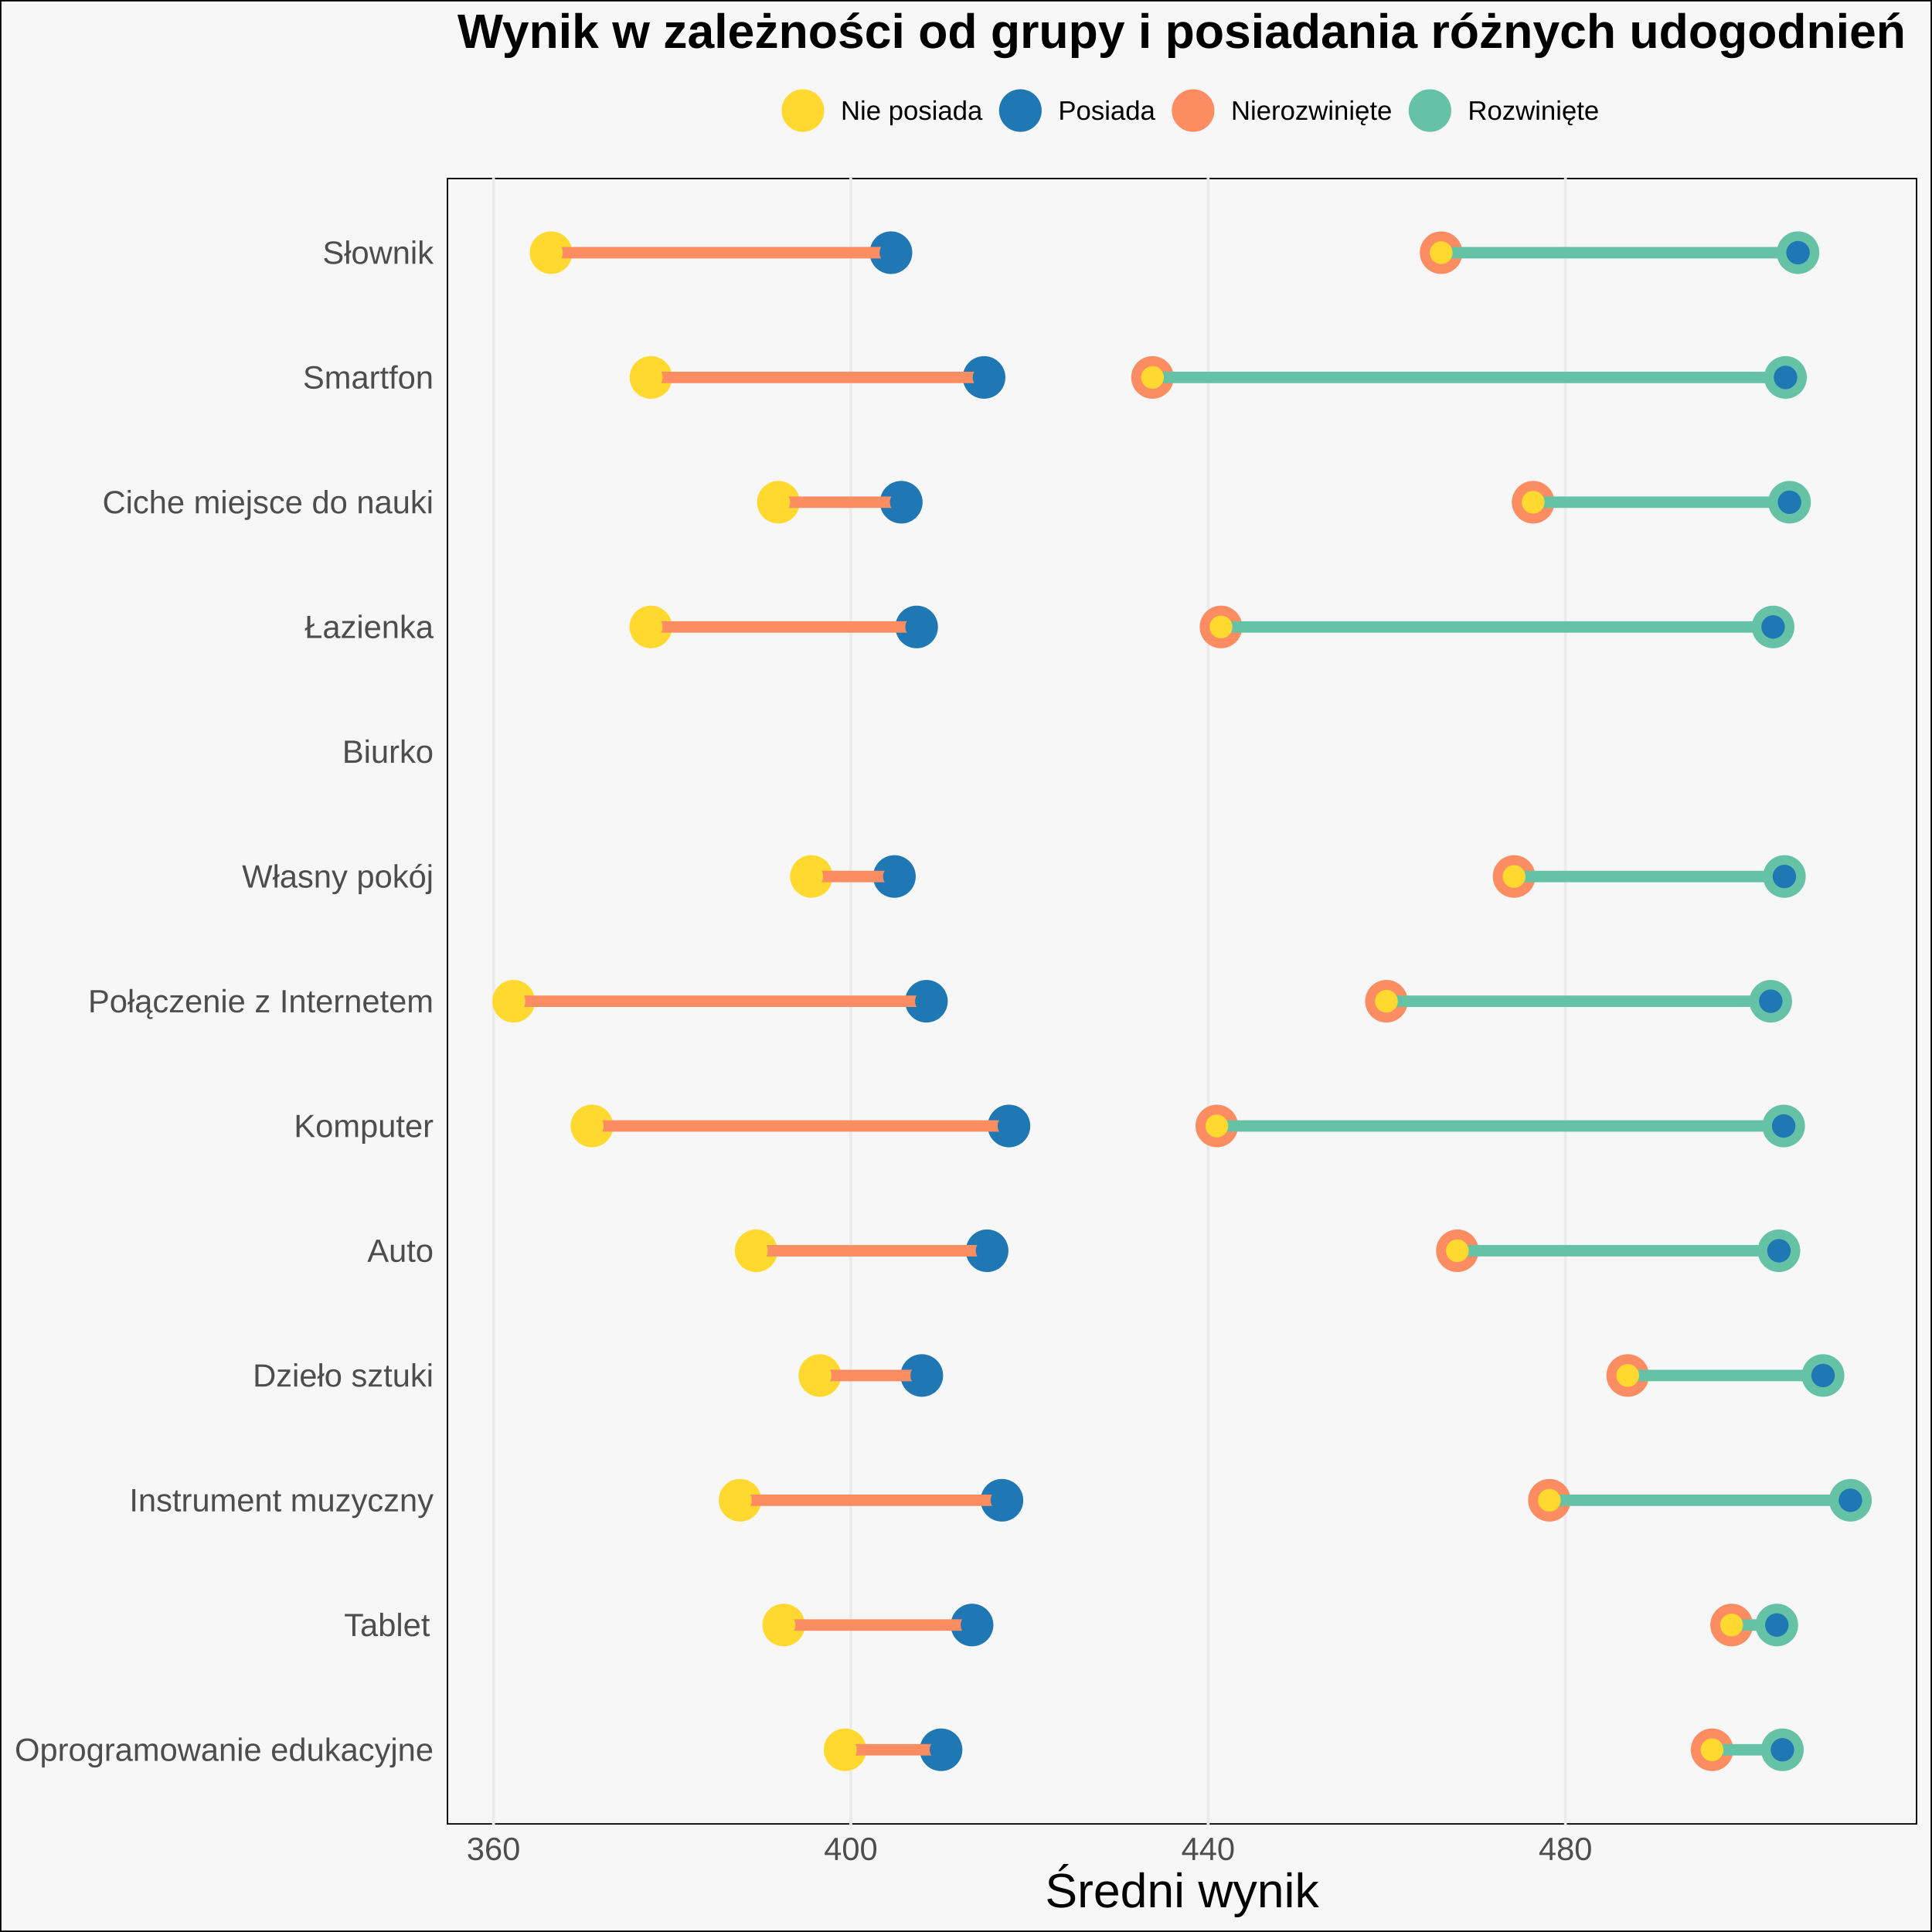
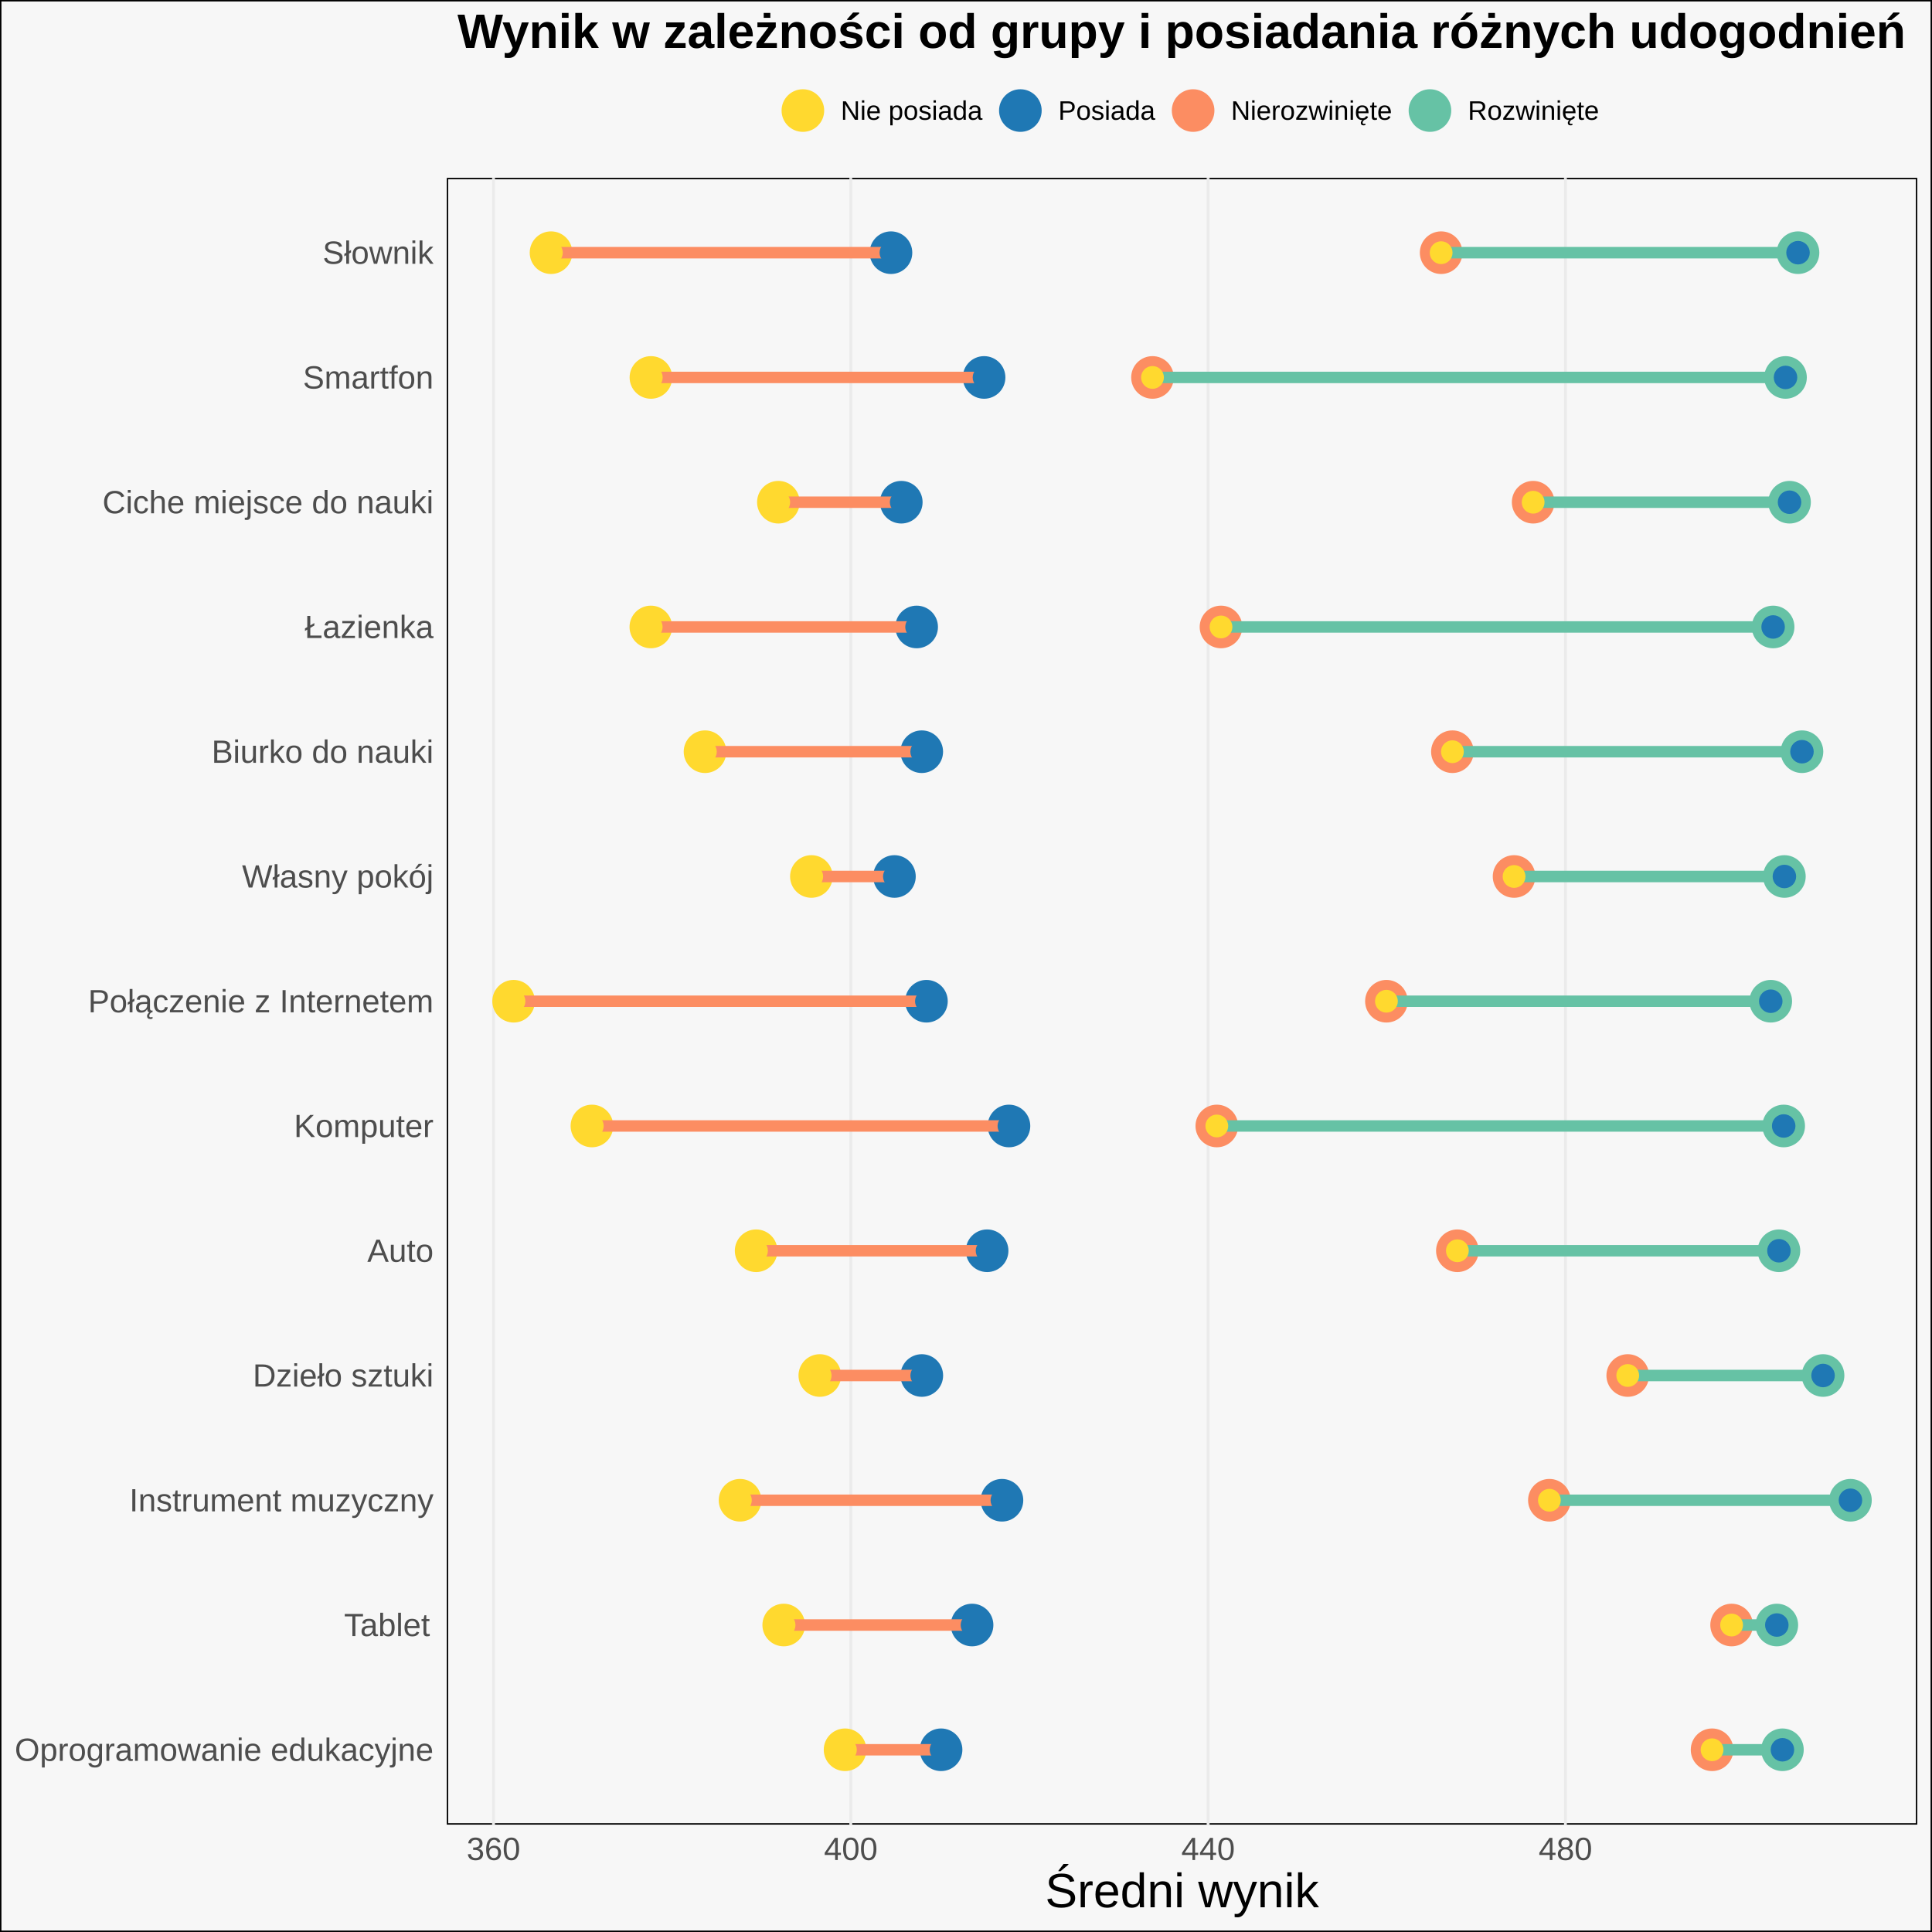
<svg xmlns="http://www.w3.org/2000/svg" viewBox="0 0 720.00 720.00">
  <defs>
    <style type="text/css">
    line, polyline, polygon, path, rect, circle {
      fill: none;
      stroke: #000000;
      stroke-linecap: round;
      stroke-linejoin: round;
      stroke-miterlimit: 10.00;
    }
  </style>
  </defs>
  <rect width="100%" height="100%" style="stroke: none; fill: #FFFFFF;" />
  <rect x="0.00" y="0.00" width="720.00" height="720.00" style="stroke-width: 1.07; fill: #F7F7F7;" />
  <defs>
    <clipPath id="cpMTY2LjUwfDcxNC41Mnw2NzkuOTh8NjYuMjg=">
      <rect x="166.50" y="66.28" width="548.02" height="613.71" />
    </clipPath>
  </defs>
  <rect x="166.50" y="66.28" width="548.02" height="613.71" style="stroke-width: 1.07; fill: #F7F7F7;" clip-path="url(#cpMTY2LjUwfDcxNC41Mnw2NzkuOTh8NjYuMjg=)" />
  <polyline points="183.92,679.98 183.92,66.28 " style="stroke-width: 1.07; stroke: #EBEBEB; stroke-linecap: butt;" clip-path="url(#cpMTY2LjUwfDcxNC41Mnw2NzkuOTh8NjYuMjg=)" />
  <polyline points="317.07,679.98 317.07,66.28 " style="stroke-width: 1.07; stroke: #EBEBEB; stroke-linecap: butt;" clip-path="url(#cpMTY2LjUwfDcxNC41Mnw2NzkuOTh8NjYuMjg=)" />
  <polyline points="450.23,679.98 450.23,66.28 " style="stroke-width: 1.07; stroke: #EBEBEB; stroke-linecap: butt;" clip-path="url(#cpMTY2LjUwfDcxNC41Mnw2NzkuOTh8NjYuMjg=)" />
  <polyline points="583.39,679.98 583.39,66.28 " style="stroke-width: 1.07; stroke: #EBEBEB; stroke-linecap: butt;" clip-path="url(#cpMTY2LjUwfDcxNC41Mnw2NzkuOTh8NjYuMjg=)" />
  <circle cx="665.41" cy="140.66" r="5.69pt" style="stroke-width: 0.71; stroke: #66C2A5; fill: #66C2A5;" clip-path="url(#cpMTY2LjUwfDcxNC41Mnw2NzkuOTh8NjYuMjg=)" />
  <circle cx="662.17" cy="605.60" r="5.69pt" style="stroke-width: 0.71; stroke: #66C2A5; fill: #66C2A5;" clip-path="url(#cpMTY2LjUwfDcxNC41Mnw2NzkuOTh8NjYuMjg=)" />
  <circle cx="659.91" cy="373.13" r="5.69pt" style="stroke-width: 0.71; stroke: #66C2A5; fill: #66C2A5;" clip-path="url(#cpMTY2LjUwfDcxNC41Mnw2NzkuOTh8NjYuMjg=)" />
  <circle cx="666.91" cy="187.16" r="5.69pt" style="stroke-width: 0.71; stroke: #66C2A5; fill: #66C2A5;" clip-path="url(#cpMTY2LjUwfDcxNC41Mnw2NzkuOTh8NjYuMjg=)" />
  <circle cx="664.99" cy="326.64" r="5.69pt" style="stroke-width: 0.71; stroke: #66C2A5; fill: #66C2A5;" clip-path="url(#cpMTY2LjUwfDcxNC41Mnw2NzkuOTh8NjYuMjg=)" />
  <circle cx="670.07" cy="94.17" r="5.69pt" style="stroke-width: 0.71; stroke: #66C2A5; fill: #66C2A5;" clip-path="url(#cpMTY2LjUwfDcxNC41Mnw2NzkuOTh8NjYuMjg=)" />
  <circle cx="664.73" cy="419.62" r="5.69pt" style="stroke-width: 0.71; stroke: #66C2A5; fill: #66C2A5;" clip-path="url(#cpMTY2LjUwfDcxNC41Mnw2NzkuOTh8NjYuMjg=)" />
  <circle cx="679.40" cy="512.61" r="5.69pt" style="stroke-width: 0.71; stroke: #66C2A5; fill: #66C2A5;" clip-path="url(#cpMTY2LjUwfDcxNC41Mnw2NzkuOTh8NjYuMjg=)" />
+   <circle cx="671.54" cy="280.14" r="5.69pt" style="stroke-width: 0.71; stroke: #66C2A5; fill: #66C2A5;" clip-path="url(#cpMTY2LjUwfDcxNC41Mnw2NzkuOTh8NjYuMjg=)" />
  <circle cx="662.96" cy="466.12" r="5.69pt" style="stroke-width: 0.71; stroke: #66C2A5; fill: #66C2A5;" clip-path="url(#cpMTY2LjUwfDcxNC41Mnw2NzkuOTh8NjYuMjg=)" />
  <circle cx="660.79" cy="233.65" r="5.69pt" style="stroke-width: 0.71; stroke: #66C2A5; fill: #66C2A5;" clip-path="url(#cpMTY2LjUwfDcxNC41Mnw2NzkuOTh8NjYuMjg=)" />
  <circle cx="664.26" cy="652.09" r="5.69pt" style="stroke-width: 0.71; stroke: #66C2A5; fill: #66C2A5;" clip-path="url(#cpMTY2LjUwfDcxNC41Mnw2NzkuOTh8NjYuMjg=)" />
  <circle cx="689.61" cy="559.10" r="5.69pt" style="stroke-width: 0.71; stroke: #66C2A5; fill: #66C2A5;" clip-path="url(#cpMTY2LjUwfDcxNC41Mnw2NzkuOTh8NjYuMjg=)" />
  <circle cx="429.50" cy="140.66" r="5.69pt" style="stroke-width: 0.71; stroke: #FC8D62; fill: #FC8D62;" clip-path="url(#cpMTY2LjUwfDcxNC41Mnw2NzkuOTh8NjYuMjg=)" />
  <circle cx="645.32" cy="605.60" r="5.69pt" style="stroke-width: 0.71; stroke: #FC8D62; fill: #FC8D62;" clip-path="url(#cpMTY2LjUwfDcxNC41Mnw2NzkuOTh8NjYuMjg=)" />
  <circle cx="516.68" cy="373.13" r="5.69pt" style="stroke-width: 0.71; stroke: #FC8D62; fill: #FC8D62;" clip-path="url(#cpMTY2LjUwfDcxNC41Mnw2NzkuOTh8NjYuMjg=)" />
  <circle cx="571.36" cy="187.16" r="5.69pt" style="stroke-width: 0.71; stroke: #FC8D62; fill: #FC8D62;" clip-path="url(#cpMTY2LjUwfDcxNC41Mnw2NzkuOTh8NjYuMjg=)" />
  <circle cx="564.25" cy="326.64" r="5.69pt" style="stroke-width: 0.71; stroke: #FC8D62; fill: #FC8D62;" clip-path="url(#cpMTY2LjUwfDcxNC41Mnw2NzkuOTh8NjYuMjg=)" />
  <circle cx="537.07" cy="94.17" r="5.69pt" style="stroke-width: 0.71; stroke: #FC8D62; fill: #FC8D62;" clip-path="url(#cpMTY2LjUwfDcxNC41Mnw2NzkuOTh8NjYuMjg=)" />
  <circle cx="453.47" cy="419.62" r="5.69pt" style="stroke-width: 0.71; stroke: #FC8D62; fill: #FC8D62;" clip-path="url(#cpMTY2LjUwfDcxNC41Mnw2NzkuOTh8NjYuMjg=)" />
  <circle cx="606.61" cy="512.61" r="5.69pt" style="stroke-width: 0.71; stroke: #FC8D62; fill: #FC8D62;" clip-path="url(#cpMTY2LjUwfDcxNC41Mnw2NzkuOTh8NjYuMjg=)" />
+   <circle cx="541.27" cy="280.14" r="5.69pt" style="stroke-width: 0.71; stroke: #FC8D62; fill: #FC8D62;" clip-path="url(#cpMTY2LjUwfDcxNC41Mnw2NzkuOTh8NjYuMjg=)" />
  <circle cx="543.12" cy="466.12" r="5.69pt" style="stroke-width: 0.71; stroke: #FC8D62; fill: #FC8D62;" clip-path="url(#cpMTY2LjUwfDcxNC41Mnw2NzkuOTh8NjYuMjg=)" />
  <circle cx="455.03" cy="233.65" r="5.69pt" style="stroke-width: 0.71; stroke: #FC8D62; fill: #FC8D62;" clip-path="url(#cpMTY2LjUwfDcxNC41Mnw2NzkuOTh8NjYuMjg=)" />
  <circle cx="638.04" cy="652.09" r="5.69pt" style="stroke-width: 0.71; stroke: #FC8D62; fill: #FC8D62;" clip-path="url(#cpMTY2LjUwfDcxNC41Mnw2NzkuOTh8NjYuMjg=)" />
  <circle cx="577.41" cy="559.10" r="5.69pt" style="stroke-width: 0.71; stroke: #FC8D62; fill: #FC8D62;" clip-path="url(#cpMTY2LjUwfDcxNC41Mnw2NzkuOTh8NjYuMjg=)" />
  <circle cx="366.74" cy="140.66" r="5.69pt" style="stroke-width: 0.71; stroke: #1F78B4; fill: #1F78B4;" clip-path="url(#cpMTY2LjUwfDcxNC41Mnw2NzkuOTh8NjYuMjg=)" />
  <circle cx="362.26" cy="605.60" r="5.69pt" style="stroke-width: 0.71; stroke: #1F78B4; fill: #1F78B4;" clip-path="url(#cpMTY2LjUwfDcxNC41Mnw2NzkuOTh8NjYuMjg=)" />
  <circle cx="345.26" cy="373.13" r="5.69pt" style="stroke-width: 0.71; stroke: #1F78B4; fill: #1F78B4;" clip-path="url(#cpMTY2LjUwfDcxNC41Mnw2NzkuOTh8NjYuMjg=)" />
  <circle cx="335.88" cy="187.16" r="5.69pt" style="stroke-width: 0.71; stroke: #1F78B4; fill: #1F78B4;" clip-path="url(#cpMTY2LjUwfDcxNC41Mnw2NzkuOTh8NjYuMjg=)" />
  <circle cx="333.33" cy="326.64" r="5.69pt" style="stroke-width: 0.71; stroke: #1F78B4; fill: #1F78B4;" clip-path="url(#cpMTY2LjUwfDcxNC41Mnw2NzkuOTh8NjYuMjg=)" />
  <circle cx="332.04" cy="94.17" r="5.69pt" style="stroke-width: 0.71; stroke: #1F78B4; fill: #1F78B4;" clip-path="url(#cpMTY2LjUwfDcxNC41Mnw2NzkuOTh8NjYuMjg=)" />
  <circle cx="376.01" cy="419.62" r="5.69pt" style="stroke-width: 0.71; stroke: #1F78B4; fill: #1F78B4;" clip-path="url(#cpMTY2LjUwfDcxNC41Mnw2NzkuOTh8NjYuMjg=)" />
  <circle cx="343.53" cy="512.61" r="5.69pt" style="stroke-width: 0.71; stroke: #1F78B4; fill: #1F78B4;" clip-path="url(#cpMTY2LjUwfDcxNC41Mnw2NzkuOTh8NjYuMjg=)" />
+   <circle cx="343.51" cy="280.14" r="5.69pt" style="stroke-width: 0.71; stroke: #1F78B4; fill: #1F78B4;" clip-path="url(#cpMTY2LjUwfDcxNC41Mnw2NzkuOTh8NjYuMjg=)" />
  <circle cx="367.87" cy="466.12" r="5.69pt" style="stroke-width: 0.71; stroke: #1F78B4; fill: #1F78B4;" clip-path="url(#cpMTY2LjUwfDcxNC41Mnw2NzkuOTh8NjYuMjg=)" />
  <circle cx="341.61" cy="233.65" r="5.69pt" style="stroke-width: 0.71; stroke: #1F78B4; fill: #1F78B4;" clip-path="url(#cpMTY2LjUwfDcxNC41Mnw2NzkuOTh8NjYuMjg=)" />
  <circle cx="350.71" cy="652.09" r="5.69pt" style="stroke-width: 0.71; stroke: #1F78B4; fill: #1F78B4;" clip-path="url(#cpMTY2LjUwfDcxNC41Mnw2NzkuOTh8NjYuMjg=)" />
  <circle cx="373.40" cy="559.10" r="5.69pt" style="stroke-width: 0.71; stroke: #1F78B4; fill: #1F78B4;" clip-path="url(#cpMTY2LjUwfDcxNC41Mnw2NzkuOTh8NjYuMjg=)" />
  <circle cx="242.58" cy="140.66" r="5.69pt" style="stroke-width: 0.71; stroke: #FFD92F; fill: #FFD92F;" clip-path="url(#cpMTY2LjUwfDcxNC41Mnw2NzkuOTh8NjYuMjg=)" />
  <circle cx="292.07" cy="605.60" r="5.69pt" style="stroke-width: 0.71; stroke: #FFD92F; fill: #FFD92F;" clip-path="url(#cpMTY2LjUwfDcxNC41Mnw2NzkuOTh8NjYuMjg=)" />
  <circle cx="191.41" cy="373.13" r="5.69pt" style="stroke-width: 0.71; stroke: #FFD92F; fill: #FFD92F;" clip-path="url(#cpMTY2LjUwfDcxNC41Mnw2NzkuOTh8NjYuMjg=)" />
  <circle cx="290.08" cy="187.16" r="5.69pt" style="stroke-width: 0.71; stroke: #FFD92F; fill: #FFD92F;" clip-path="url(#cpMTY2LjUwfDcxNC41Mnw2NzkuOTh8NjYuMjg=)" />
  <circle cx="302.38" cy="326.64" r="5.69pt" style="stroke-width: 0.71; stroke: #FFD92F; fill: #FFD92F;" clip-path="url(#cpMTY2LjUwfDcxNC41Mnw2NzkuOTh8NjYuMjg=)" />
  <circle cx="205.35" cy="94.17" r="5.69pt" style="stroke-width: 0.71; stroke: #FFD92F; fill: #FFD92F;" clip-path="url(#cpMTY2LjUwfDcxNC41Mnw2NzkuOTh8NjYuMjg=)" />
  <circle cx="220.59" cy="419.62" r="5.69pt" style="stroke-width: 0.71; stroke: #FFD92F; fill: #FFD92F;" clip-path="url(#cpMTY2LjUwfDcxNC41Mnw2NzkuOTh8NjYuMjg=)" />
  <circle cx="305.52" cy="512.61" r="5.69pt" style="stroke-width: 0.71; stroke: #FFD92F; fill: #FFD92F;" clip-path="url(#cpMTY2LjUwfDcxNC41Mnw2NzkuOTh8NjYuMjg=)" />
+   <circle cx="262.74" cy="280.14" r="5.69pt" style="stroke-width: 0.71; stroke: #FFD92F; fill: #FFD92F;" clip-path="url(#cpMTY2LjUwfDcxNC41Mnw2NzkuOTh8NjYuMjg=)" />
  <circle cx="281.79" cy="466.12" r="5.69pt" style="stroke-width: 0.71; stroke: #FFD92F; fill: #FFD92F;" clip-path="url(#cpMTY2LjUwfDcxNC41Mnw2NzkuOTh8NjYuMjg=)" />
  <circle cx="242.55" cy="233.65" r="5.69pt" style="stroke-width: 0.71; stroke: #FFD92F; fill: #FFD92F;" clip-path="url(#cpMTY2LjUwfDcxNC41Mnw2NzkuOTh8NjYuMjg=)" />
  <circle cx="314.93" cy="652.09" r="5.69pt" style="stroke-width: 0.71; stroke: #FFD92F; fill: #FFD92F;" clip-path="url(#cpMTY2LjUwfDcxNC41Mnw2NzkuOTh8NjYuMjg=)" />
  <circle cx="275.79" cy="559.10" r="5.69pt" style="stroke-width: 0.71; stroke: #FFD92F; fill: #FFD92F;" clip-path="url(#cpMTY2LjUwfDcxNC41Mnw2NzkuOTh8NjYuMjg=)" />
  <line x1="543.12" y1="466.12" x2="662.96" y2="466.12" style="stroke-width: 4.27; stroke: #66C2A5; stroke-linecap: butt;" clip-path="url(#cpMTY2LjUwfDcxNC41Mnw2NzkuOTh8NjYuMjg=)" />
  <circle cx="543.12" cy="466.12" r="2.92pt" style="stroke-width: 0.71; stroke: #FFD92F; fill: #FFD92F;" clip-path="url(#cpMTY2LjUwfDcxNC41Mnw2NzkuOTh8NjYuMjg=)" />
  <circle cx="662.96" cy="466.12" r="3.02pt" style="stroke-width: 0.71; stroke: #1F78B4; fill: #1F78B4;" clip-path="url(#cpMTY2LjUwfDcxNC41Mnw2NzkuOTh8NjYuMjg=)" />
+   <line x1="541.27" y1="280.14" x2="671.54" y2="280.14" style="stroke-width: 4.27; stroke: #66C2A5; stroke-linecap: butt;" clip-path="url(#cpMTY2LjUwfDcxNC41Mnw2NzkuOTh8NjYuMjg=)" />
+   <circle cx="541.27" cy="280.14" r="2.92pt" style="stroke-width: 0.71; stroke: #FFD92F; fill: #FFD92F;" clip-path="url(#cpMTY2LjUwfDcxNC41Mnw2NzkuOTh8NjYuMjg=)" />
+   <circle cx="671.54" cy="280.14" r="3.02pt" style="stroke-width: 0.71; stroke: #1F78B4; fill: #1F78B4;" clip-path="url(#cpMTY2LjUwfDcxNC41Mnw2NzkuOTh8NjYuMjg=)" />
  <line x1="571.36" y1="187.16" x2="666.91" y2="187.16" style="stroke-width: 4.27; stroke: #66C2A5; stroke-linecap: butt;" clip-path="url(#cpMTY2LjUwfDcxNC41Mnw2NzkuOTh8NjYuMjg=)" />
  <circle cx="571.36" cy="187.16" r="2.92pt" style="stroke-width: 0.71; stroke: #FFD92F; fill: #FFD92F;" clip-path="url(#cpMTY2LjUwfDcxNC41Mnw2NzkuOTh8NjYuMjg=)" />
  <circle cx="666.91" cy="187.16" r="3.02pt" style="stroke-width: 0.71; stroke: #1F78B4; fill: #1F78B4;" clip-path="url(#cpMTY2LjUwfDcxNC41Mnw2NzkuOTh8NjYuMjg=)" />
  <line x1="606.61" y1="512.61" x2="679.40" y2="512.61" style="stroke-width: 4.27; stroke: #66C2A5; stroke-linecap: butt;" clip-path="url(#cpMTY2LjUwfDcxNC41Mnw2NzkuOTh8NjYuMjg=)" />
  <circle cx="606.61" cy="512.61" r="2.92pt" style="stroke-width: 0.71; stroke: #FFD92F; fill: #FFD92F;" clip-path="url(#cpMTY2LjUwfDcxNC41Mnw2NzkuOTh8NjYuMjg=)" />
  <circle cx="679.40" cy="512.61" r="3.02pt" style="stroke-width: 0.71; stroke: #1F78B4; fill: #1F78B4;" clip-path="url(#cpMTY2LjUwfDcxNC41Mnw2NzkuOTh8NjYuMjg=)" />
  <line x1="577.41" y1="559.10" x2="689.61" y2="559.10" style="stroke-width: 4.27; stroke: #66C2A5; stroke-linecap: butt;" clip-path="url(#cpMTY2LjUwfDcxNC41Mnw2NzkuOTh8NjYuMjg=)" />
  <circle cx="577.41" cy="559.10" r="2.92pt" style="stroke-width: 0.71; stroke: #FFD92F; fill: #FFD92F;" clip-path="url(#cpMTY2LjUwfDcxNC41Mnw2NzkuOTh8NjYuMjg=)" />
  <circle cx="689.61" cy="559.10" r="3.02pt" style="stroke-width: 0.71; stroke: #1F78B4; fill: #1F78B4;" clip-path="url(#cpMTY2LjUwfDcxNC41Mnw2NzkuOTh8NjYuMjg=)" />
  <line x1="453.47" y1="419.62" x2="664.73" y2="419.62" style="stroke-width: 4.27; stroke: #66C2A5; stroke-linecap: butt;" clip-path="url(#cpMTY2LjUwfDcxNC41Mnw2NzkuOTh8NjYuMjg=)" />
  <circle cx="453.47" cy="419.62" r="2.92pt" style="stroke-width: 0.71; stroke: #FFD92F; fill: #FFD92F;" clip-path="url(#cpMTY2LjUwfDcxNC41Mnw2NzkuOTh8NjYuMjg=)" />
  <circle cx="664.73" cy="419.62" r="3.02pt" style="stroke-width: 0.71; stroke: #1F78B4; fill: #1F78B4;" clip-path="url(#cpMTY2LjUwfDcxNC41Mnw2NzkuOTh8NjYuMjg=)" />
  <line x1="455.03" y1="233.65" x2="660.79" y2="233.65" style="stroke-width: 4.27; stroke: #66C2A5; stroke-linecap: butt;" clip-path="url(#cpMTY2LjUwfDcxNC41Mnw2NzkuOTh8NjYuMjg=)" />
  <circle cx="455.03" cy="233.65" r="2.92pt" style="stroke-width: 0.71; stroke: #FFD92F; fill: #FFD92F;" clip-path="url(#cpMTY2LjUwfDcxNC41Mnw2NzkuOTh8NjYuMjg=)" />
  <circle cx="660.79" cy="233.65" r="3.02pt" style="stroke-width: 0.71; stroke: #1F78B4; fill: #1F78B4;" clip-path="url(#cpMTY2LjUwfDcxNC41Mnw2NzkuOTh8NjYuMjg=)" />
  <line x1="638.04" y1="652.09" x2="664.26" y2="652.09" style="stroke-width: 4.27; stroke: #66C2A5; stroke-linecap: butt;" clip-path="url(#cpMTY2LjUwfDcxNC41Mnw2NzkuOTh8NjYuMjg=)" />
  <circle cx="638.04" cy="652.09" r="2.92pt" style="stroke-width: 0.71; stroke: #FFD92F; fill: #FFD92F;" clip-path="url(#cpMTY2LjUwfDcxNC41Mnw2NzkuOTh8NjYuMjg=)" />
  <circle cx="664.26" cy="652.09" r="3.02pt" style="stroke-width: 0.71; stroke: #1F78B4; fill: #1F78B4;" clip-path="url(#cpMTY2LjUwfDcxNC41Mnw2NzkuOTh8NjYuMjg=)" />
  <line x1="516.68" y1="373.13" x2="659.91" y2="373.13" style="stroke-width: 4.27; stroke: #66C2A5; stroke-linecap: butt;" clip-path="url(#cpMTY2LjUwfDcxNC41Mnw2NzkuOTh8NjYuMjg=)" />
  <circle cx="516.68" cy="373.13" r="2.92pt" style="stroke-width: 0.71; stroke: #FFD92F; fill: #FFD92F;" clip-path="url(#cpMTY2LjUwfDcxNC41Mnw2NzkuOTh8NjYuMjg=)" />
  <circle cx="659.91" cy="373.13" r="3.02pt" style="stroke-width: 0.71; stroke: #1F78B4; fill: #1F78B4;" clip-path="url(#cpMTY2LjUwfDcxNC41Mnw2NzkuOTh8NjYuMjg=)" />
  <line x1="537.07" y1="94.17" x2="670.07" y2="94.17" style="stroke-width: 4.27; stroke: #66C2A5; stroke-linecap: butt;" clip-path="url(#cpMTY2LjUwfDcxNC41Mnw2NzkuOTh8NjYuMjg=)" />
  <circle cx="537.07" cy="94.17" r="2.92pt" style="stroke-width: 0.71; stroke: #FFD92F; fill: #FFD92F;" clip-path="url(#cpMTY2LjUwfDcxNC41Mnw2NzkuOTh8NjYuMjg=)" />
  <circle cx="670.07" cy="94.17" r="3.02pt" style="stroke-width: 0.71; stroke: #1F78B4; fill: #1F78B4;" clip-path="url(#cpMTY2LjUwfDcxNC41Mnw2NzkuOTh8NjYuMjg=)" />
  <line x1="429.50" y1="140.66" x2="665.41" y2="140.66" style="stroke-width: 4.27; stroke: #66C2A5; stroke-linecap: butt;" clip-path="url(#cpMTY2LjUwfDcxNC41Mnw2NzkuOTh8NjYuMjg=)" />
  <circle cx="429.50" cy="140.66" r="2.92pt" style="stroke-width: 0.71; stroke: #FFD92F; fill: #FFD92F;" clip-path="url(#cpMTY2LjUwfDcxNC41Mnw2NzkuOTh8NjYuMjg=)" />
  <circle cx="665.41" cy="140.66" r="3.02pt" style="stroke-width: 0.71; stroke: #1F78B4; fill: #1F78B4;" clip-path="url(#cpMTY2LjUwfDcxNC41Mnw2NzkuOTh8NjYuMjg=)" />
  <line x1="645.32" y1="605.60" x2="662.17" y2="605.60" style="stroke-width: 4.27; stroke: #66C2A5; stroke-linecap: butt;" clip-path="url(#cpMTY2LjUwfDcxNC41Mnw2NzkuOTh8NjYuMjg=)" />
  <circle cx="645.32" cy="605.60" r="2.92pt" style="stroke-width: 0.71; stroke: #FFD92F; fill: #FFD92F;" clip-path="url(#cpMTY2LjUwfDcxNC41Mnw2NzkuOTh8NjYuMjg=)" />
  <circle cx="662.17" cy="605.60" r="3.02pt" style="stroke-width: 0.71; stroke: #1F78B4; fill: #1F78B4;" clip-path="url(#cpMTY2LjUwfDcxNC41Mnw2NzkuOTh8NjYuMjg=)" />
  <line x1="564.25" y1="326.64" x2="664.99" y2="326.64" style="stroke-width: 4.27; stroke: #66C2A5; stroke-linecap: butt;" clip-path="url(#cpMTY2LjUwfDcxNC41Mnw2NzkuOTh8NjYuMjg=)" />
  <circle cx="564.25" cy="326.64" r="2.92pt" style="stroke-width: 0.71; stroke: #FFD92F; fill: #FFD92F;" clip-path="url(#cpMTY2LjUwfDcxNC41Mnw2NzkuOTh8NjYuMjg=)" />
  <circle cx="664.99" cy="326.64" r="3.02pt" style="stroke-width: 0.71; stroke: #1F78B4; fill: #1F78B4;" clip-path="url(#cpMTY2LjUwfDcxNC41Mnw2NzkuOTh8NjYuMjg=)" />
  <line x1="367.87" y1="466.12" x2="281.79" y2="466.12" style="stroke-width: 4.27; stroke: #FC8D62; stroke-linecap: butt;" clip-path="url(#cpMTY2LjUwfDcxNC41Mnw2NzkuOTh8NjYuMjg=)" />
  <circle cx="367.87" cy="466.12" r="2.92pt" style="stroke-width: 0.71; stroke: #1F78B4; fill: #1F78B4;" clip-path="url(#cpMTY2LjUwfDcxNC41Mnw2NzkuOTh8NjYuMjg=)" />
  <circle cx="281.79" cy="466.12" r="3.02pt" style="stroke-width: 0.71; stroke: #FFD92F; fill: #FFD92F;" clip-path="url(#cpMTY2LjUwfDcxNC41Mnw2NzkuOTh8NjYuMjg=)" />
+   <line x1="343.51" y1="280.14" x2="262.74" y2="280.14" style="stroke-width: 4.27; stroke: #FC8D62; stroke-linecap: butt;" clip-path="url(#cpMTY2LjUwfDcxNC41Mnw2NzkuOTh8NjYuMjg=)" />
+   <circle cx="343.51" cy="280.14" r="2.92pt" style="stroke-width: 0.71; stroke: #1F78B4; fill: #1F78B4;" clip-path="url(#cpMTY2LjUwfDcxNC41Mnw2NzkuOTh8NjYuMjg=)" />
+   <circle cx="262.74" cy="280.14" r="3.02pt" style="stroke-width: 0.71; stroke: #FFD92F; fill: #FFD92F;" clip-path="url(#cpMTY2LjUwfDcxNC41Mnw2NzkuOTh8NjYuMjg=)" />
  <line x1="335.88" y1="187.16" x2="290.08" y2="187.16" style="stroke-width: 4.27; stroke: #FC8D62; stroke-linecap: butt;" clip-path="url(#cpMTY2LjUwfDcxNC41Mnw2NzkuOTh8NjYuMjg=)" />
  <circle cx="335.88" cy="187.16" r="2.92pt" style="stroke-width: 0.71; stroke: #1F78B4; fill: #1F78B4;" clip-path="url(#cpMTY2LjUwfDcxNC41Mnw2NzkuOTh8NjYuMjg=)" />
  <circle cx="290.08" cy="187.16" r="3.02pt" style="stroke-width: 0.71; stroke: #FFD92F; fill: #FFD92F;" clip-path="url(#cpMTY2LjUwfDcxNC41Mnw2NzkuOTh8NjYuMjg=)" />
  <line x1="343.53" y1="512.61" x2="305.52" y2="512.61" style="stroke-width: 4.27; stroke: #FC8D62; stroke-linecap: butt;" clip-path="url(#cpMTY2LjUwfDcxNC41Mnw2NzkuOTh8NjYuMjg=)" />
  <circle cx="343.53" cy="512.61" r="2.92pt" style="stroke-width: 0.71; stroke: #1F78B4; fill: #1F78B4;" clip-path="url(#cpMTY2LjUwfDcxNC41Mnw2NzkuOTh8NjYuMjg=)" />
  <circle cx="305.52" cy="512.61" r="3.02pt" style="stroke-width: 0.71; stroke: #FFD92F; fill: #FFD92F;" clip-path="url(#cpMTY2LjUwfDcxNC41Mnw2NzkuOTh8NjYuMjg=)" />
  <line x1="373.40" y1="559.10" x2="275.79" y2="559.10" style="stroke-width: 4.27; stroke: #FC8D62; stroke-linecap: butt;" clip-path="url(#cpMTY2LjUwfDcxNC41Mnw2NzkuOTh8NjYuMjg=)" />
  <circle cx="373.40" cy="559.10" r="2.92pt" style="stroke-width: 0.71; stroke: #1F78B4; fill: #1F78B4;" clip-path="url(#cpMTY2LjUwfDcxNC41Mnw2NzkuOTh8NjYuMjg=)" />
  <circle cx="275.79" cy="559.10" r="3.02pt" style="stroke-width: 0.71; stroke: #FFD92F; fill: #FFD92F;" clip-path="url(#cpMTY2LjUwfDcxNC41Mnw2NzkuOTh8NjYuMjg=)" />
  <line x1="376.01" y1="419.62" x2="220.59" y2="419.62" style="stroke-width: 4.27; stroke: #FC8D62; stroke-linecap: butt;" clip-path="url(#cpMTY2LjUwfDcxNC41Mnw2NzkuOTh8NjYuMjg=)" />
  <circle cx="376.01" cy="419.62" r="2.92pt" style="stroke-width: 0.71; stroke: #1F78B4; fill: #1F78B4;" clip-path="url(#cpMTY2LjUwfDcxNC41Mnw2NzkuOTh8NjYuMjg=)" />
  <circle cx="220.59" cy="419.62" r="3.02pt" style="stroke-width: 0.71; stroke: #FFD92F; fill: #FFD92F;" clip-path="url(#cpMTY2LjUwfDcxNC41Mnw2NzkuOTh8NjYuMjg=)" />
  <line x1="341.61" y1="233.65" x2="242.55" y2="233.65" style="stroke-width: 4.27; stroke: #FC8D62; stroke-linecap: butt;" clip-path="url(#cpMTY2LjUwfDcxNC41Mnw2NzkuOTh8NjYuMjg=)" />
  <circle cx="341.61" cy="233.65" r="2.92pt" style="stroke-width: 0.71; stroke: #1F78B4; fill: #1F78B4;" clip-path="url(#cpMTY2LjUwfDcxNC41Mnw2NzkuOTh8NjYuMjg=)" />
  <circle cx="242.55" cy="233.65" r="3.02pt" style="stroke-width: 0.71; stroke: #FFD92F; fill: #FFD92F;" clip-path="url(#cpMTY2LjUwfDcxNC41Mnw2NzkuOTh8NjYuMjg=)" />
  <line x1="350.71" y1="652.09" x2="314.93" y2="652.09" style="stroke-width: 4.27; stroke: #FC8D62; stroke-linecap: butt;" clip-path="url(#cpMTY2LjUwfDcxNC41Mnw2NzkuOTh8NjYuMjg=)" />
  <circle cx="350.71" cy="652.09" r="2.92pt" style="stroke-width: 0.71; stroke: #1F78B4; fill: #1F78B4;" clip-path="url(#cpMTY2LjUwfDcxNC41Mnw2NzkuOTh8NjYuMjg=)" />
  <circle cx="314.93" cy="652.09" r="3.02pt" style="stroke-width: 0.71; stroke: #FFD92F; fill: #FFD92F;" clip-path="url(#cpMTY2LjUwfDcxNC41Mnw2NzkuOTh8NjYuMjg=)" />
  <line x1="345.26" y1="373.13" x2="191.41" y2="373.13" style="stroke-width: 4.27; stroke: #FC8D62; stroke-linecap: butt;" clip-path="url(#cpMTY2LjUwfDcxNC41Mnw2NzkuOTh8NjYuMjg=)" />
  <circle cx="345.26" cy="373.13" r="2.92pt" style="stroke-width: 0.71; stroke: #1F78B4; fill: #1F78B4;" clip-path="url(#cpMTY2LjUwfDcxNC41Mnw2NzkuOTh8NjYuMjg=)" />
  <circle cx="191.41" cy="373.13" r="3.02pt" style="stroke-width: 0.71; stroke: #FFD92F; fill: #FFD92F;" clip-path="url(#cpMTY2LjUwfDcxNC41Mnw2NzkuOTh8NjYuMjg=)" />
  <line x1="332.04" y1="94.17" x2="205.35" y2="94.17" style="stroke-width: 4.27; stroke: #FC8D62; stroke-linecap: butt;" clip-path="url(#cpMTY2LjUwfDcxNC41Mnw2NzkuOTh8NjYuMjg=)" />
  <circle cx="332.04" cy="94.17" r="2.92pt" style="stroke-width: 0.71; stroke: #1F78B4; fill: #1F78B4;" clip-path="url(#cpMTY2LjUwfDcxNC41Mnw2NzkuOTh8NjYuMjg=)" />
  <circle cx="205.35" cy="94.17" r="3.02pt" style="stroke-width: 0.71; stroke: #FFD92F; fill: #FFD92F;" clip-path="url(#cpMTY2LjUwfDcxNC41Mnw2NzkuOTh8NjYuMjg=)" />
  <line x1="366.74" y1="140.66" x2="242.58" y2="140.66" style="stroke-width: 4.27; stroke: #FC8D62; stroke-linecap: butt;" clip-path="url(#cpMTY2LjUwfDcxNC41Mnw2NzkuOTh8NjYuMjg=)" />
  <circle cx="366.74" cy="140.66" r="2.92pt" style="stroke-width: 0.71; stroke: #1F78B4; fill: #1F78B4;" clip-path="url(#cpMTY2LjUwfDcxNC41Mnw2NzkuOTh8NjYuMjg=)" />
  <circle cx="242.58" cy="140.66" r="3.02pt" style="stroke-width: 0.71; stroke: #FFD92F; fill: #FFD92F;" clip-path="url(#cpMTY2LjUwfDcxNC41Mnw2NzkuOTh8NjYuMjg=)" />
  <line x1="362.26" y1="605.60" x2="292.07" y2="605.60" style="stroke-width: 4.27; stroke: #FC8D62; stroke-linecap: butt;" clip-path="url(#cpMTY2LjUwfDcxNC41Mnw2NzkuOTh8NjYuMjg=)" />
  <circle cx="362.26" cy="605.60" r="2.92pt" style="stroke-width: 0.71; stroke: #1F78B4; fill: #1F78B4;" clip-path="url(#cpMTY2LjUwfDcxNC41Mnw2NzkuOTh8NjYuMjg=)" />
  <circle cx="292.07" cy="605.60" r="3.02pt" style="stroke-width: 0.71; stroke: #FFD92F; fill: #FFD92F;" clip-path="url(#cpMTY2LjUwfDcxNC41Mnw2NzkuOTh8NjYuMjg=)" />
  <line x1="333.33" y1="326.64" x2="302.38" y2="326.64" style="stroke-width: 4.27; stroke: #FC8D62; stroke-linecap: butt;" clip-path="url(#cpMTY2LjUwfDcxNC41Mnw2NzkuOTh8NjYuMjg=)" />
  <circle cx="333.33" cy="326.64" r="2.92pt" style="stroke-width: 0.71; stroke: #1F78B4; fill: #1F78B4;" clip-path="url(#cpMTY2LjUwfDcxNC41Mnw2NzkuOTh8NjYuMjg=)" />
  <circle cx="302.38" cy="326.64" r="3.02pt" style="stroke-width: 0.71; stroke: #FFD92F; fill: #FFD92F;" clip-path="url(#cpMTY2LjUwfDcxNC41Mnw2NzkuOTh8NjYuMjg=)" />
  <defs>
    <clipPath id="cpMC4wMHw3MjAuMDB8NzIwLjAwfDAuMDA=">
      <rect x="0.00" y="0.00" width="720.00" height="720.00" />
    </clipPath>
  </defs>
  <g clip-path="url(#cpMC4wMHw3MjAuMDB8NzIwLjAwfDAuMDA=)">
    <text x="5.48" y="656.22" style="font-size: 12.00px; fill: #4D4D4D; font-family: Liberation Sans;" textLength="156.09px" lengthAdjust="spacingAndGlyphs">Oprogramowanie edukacyjne</text>
  </g>
  <g clip-path="url(#cpMC4wMHw3MjAuMDB8NzIwLjAwfDAuMDA=)">
    <text x="128.22" y="609.72" style="font-size: 12.00px; fill: #4D4D4D; font-family: Liberation Sans;" textLength="33.35px" lengthAdjust="spacingAndGlyphs">Tablet</text>
  </g>
  <g clip-path="url(#cpMC4wMHw3MjAuMDB8NzIwLjAwfDAuMDA=)">
    <text x="48.20" y="563.23" style="font-size: 12.00px; fill: #4D4D4D; font-family: Liberation Sans;" textLength="113.37px" lengthAdjust="spacingAndGlyphs">Instrument muzyczny</text>
  </g>
  <g clip-path="url(#cpMC4wMHw3MjAuMDB8NzIwLjAwfDAuMDA=)">
    <text x="94.21" y="516.74" style="font-size: 12.00px; fill: #4D4D4D; font-family: Liberation Sans;" textLength="67.35px" lengthAdjust="spacingAndGlyphs">Dzieło sztuki</text>
  </g>
  <g clip-path="url(#cpMC4wMHw3MjAuMDB8NzIwLjAwfDAuMDA=)">
    <text x="136.88" y="470.24" style="font-size: 12.00px; fill: #4D4D4D; font-family: Liberation Sans;" textLength="24.69px" lengthAdjust="spacingAndGlyphs">Auto</text>
  </g>
  <g clip-path="url(#cpMC4wMHw3MjAuMDB8NzIwLjAwfDAuMDA=)">
    <text x="109.54" y="423.75" style="font-size: 12.00px; fill: #4D4D4D; font-family: Liberation Sans;" textLength="52.03px" lengthAdjust="spacingAndGlyphs">Komputer</text>
  </g>
  <g clip-path="url(#cpMC4wMHw3MjAuMDB8NzIwLjAwfDAuMDA=)">
    <text x="32.83" y="377.26" style="font-size: 12.00px; fill: #4D4D4D; font-family: Liberation Sans;" textLength="128.74px" lengthAdjust="spacingAndGlyphs">Połączenie z Internetem</text>
  </g>
  <g clip-path="url(#cpMC4wMHw3MjAuMDB8NzIwLjAwfDAuMDA=)">
    <text x="90.21" y="330.76" style="font-size: 12.00px; fill: #4D4D4D; font-family: Liberation Sans;" textLength="71.36px" lengthAdjust="spacingAndGlyphs">Własny pokój</text>
  </g>
  <g clip-path="url(#cpMC4wMHw3MjAuMDB8NzIwLjAwfDAuMDA=)">
-     <text x="127.55" y="284.27" style="font-size: 12.00px; fill: #4D4D4D; font-family: Liberation Sans;" textLength="34.01px" lengthAdjust="spacingAndGlyphs">Biurko</text>
+     <text x="78.85" y="284.27" style="font-size: 12.00px; fill: #4D4D4D; font-family: Liberation Sans;" textLength="82.72px" lengthAdjust="spacingAndGlyphs">Biurko do nauki</text>
  </g>
  <g clip-path="url(#cpMC4wMHw3MjAuMDB8NzIwLjAwfDAuMDA=)">
    <text x="113.53" y="237.78" style="font-size: 12.00px; fill: #4D4D4D; font-family: Liberation Sans;" textLength="48.04px" lengthAdjust="spacingAndGlyphs">Łazienka</text>
  </g>
  <g clip-path="url(#cpMC4wMHw3MjAuMDB8NzIwLjAwfDAuMDA=)">
    <text x="38.17" y="191.29" style="font-size: 12.00px; fill: #4D4D4D; font-family: Liberation Sans;" textLength="123.39px" lengthAdjust="spacingAndGlyphs">Ciche miejsce do nauki</text>
  </g>
  <g clip-path="url(#cpMC4wMHw3MjAuMDB8NzIwLjAwfDAuMDA=)">
    <text x="112.88" y="144.79" style="font-size: 12.00px; fill: #4D4D4D; font-family: Liberation Sans;" textLength="48.69px" lengthAdjust="spacingAndGlyphs">Smartfon</text>
  </g>
  <g clip-path="url(#cpMC4wMHw3MjAuMDB8NzIwLjAwfDAuMDA=)">
    <text x="120.22" y="98.30" style="font-size: 12.00px; fill: #4D4D4D; font-family: Liberation Sans;" textLength="41.35px" lengthAdjust="spacingAndGlyphs">Słownik</text>
  </g>
  <g clip-path="url(#cpMC4wMHw3MjAuMDB8NzIwLjAwfDAuMDA=)">
    <text x="173.90" y="693.17" style="font-size: 12.00px; fill: #4D4D4D; font-family: Liberation Sans;" textLength="20.02px" lengthAdjust="spacingAndGlyphs">360</text>
  </g>
  <g clip-path="url(#cpMC4wMHw3MjAuMDB8NzIwLjAwfDAuMDA=)">
    <text x="307.06" y="693.17" style="font-size: 12.00px; fill: #4D4D4D; font-family: Liberation Sans;" textLength="20.02px" lengthAdjust="spacingAndGlyphs">400</text>
  </g>
  <g clip-path="url(#cpMC4wMHw3MjAuMDB8NzIwLjAwfDAuMDA=)">
    <text x="440.22" y="693.17" style="font-size: 12.00px; fill: #4D4D4D; font-family: Liberation Sans;" textLength="20.02px" lengthAdjust="spacingAndGlyphs">440</text>
  </g>
  <g clip-path="url(#cpMC4wMHw3MjAuMDB8NzIwLjAwfDAuMDA=)">
    <text x="573.38" y="693.17" style="font-size: 12.00px; fill: #4D4D4D; font-family: Liberation Sans;" textLength="20.02px" lengthAdjust="spacingAndGlyphs">480</text>
  </g>
  <g clip-path="url(#cpMC4wMHw3MjAuMDB8NzIwLjAwfDAuMDA=)">
    <text x="389.49" y="710.79" style="font-size: 18.00px; font-family: Liberation Sans;" textLength="102.04px" lengthAdjust="spacingAndGlyphs">Średni wynik</text>
  </g>
  <circle cx="299.21" cy="41.20" r="5.69pt" style="stroke-width: 0.71; stroke: #FFD92F; fill: #FFD92F;" clip-path="url(#cpMC4wMHw3MjAuMDB8NzIwLjAwfDAuMDA=)" />
  <circle cx="380.26" cy="41.20" r="5.69pt" style="stroke-width: 0.71; stroke: #1F78B4; fill: #1F78B4;" clip-path="url(#cpMC4wMHw3MjAuMDB8NzIwLjAwfDAuMDA=)" />
  <circle cx="444.64" cy="41.20" r="5.69pt" style="stroke-width: 0.71; stroke: #FC8D62; fill: #FC8D62;" clip-path="url(#cpMC4wMHw3MjAuMDB8NzIwLjAwfDAuMDA=)" />
  <circle cx="532.90" cy="41.20" r="5.69pt" style="stroke-width: 0.71; stroke: #66C2A5; fill: #66C2A5;" clip-path="url(#cpMC4wMHw3MjAuMDB8NzIwLjAwfDAuMDA=)" />
  <g clip-path="url(#cpMC4wMHw3MjAuMDB8NzIwLjAwfDAuMDA=)">
    <text x="313.33" y="44.64" style="font-size: 10.00px; font-family: Liberation Sans;" textLength="52.81px" lengthAdjust="spacingAndGlyphs">Nie posiada</text>
  </g>
  <g clip-path="url(#cpMC4wMHw3MjAuMDB8NzIwLjAwfDAuMDA=)">
    <text x="394.38" y="44.64" style="font-size: 10.00px; font-family: Liberation Sans;" textLength="36.14px" lengthAdjust="spacingAndGlyphs">Posiada</text>
  </g>
  <g clip-path="url(#cpMC4wMHw3MjAuMDB8NzIwLjAwfDAuMDA=)">
    <text x="458.76" y="44.64" style="font-size: 10.00px; font-family: Liberation Sans;" textLength="60.02px" lengthAdjust="spacingAndGlyphs">Nierozwinięte</text>
  </g>
  <g clip-path="url(#cpMC4wMHw3MjAuMDB8NzIwLjAwfDAuMDA=)">
    <text x="547.02" y="44.64" style="font-size: 10.00px; font-family: Liberation Sans;" textLength="48.91px" lengthAdjust="spacingAndGlyphs">Rozwinięte</text>
  </g>
  <g clip-path="url(#cpMC4wMHw3MjAuMDB8NzIwLjAwfDAuMDA=)">
    <text x="170.48" y="17.86" style="font-size: 18.00px; font-weight: bold; font-family: Liberation Sans;" textLength="540.05px" lengthAdjust="spacingAndGlyphs">Wynik w zależności od grupy i posiadania różnych udogodnień</text>
  </g>
</svg>
